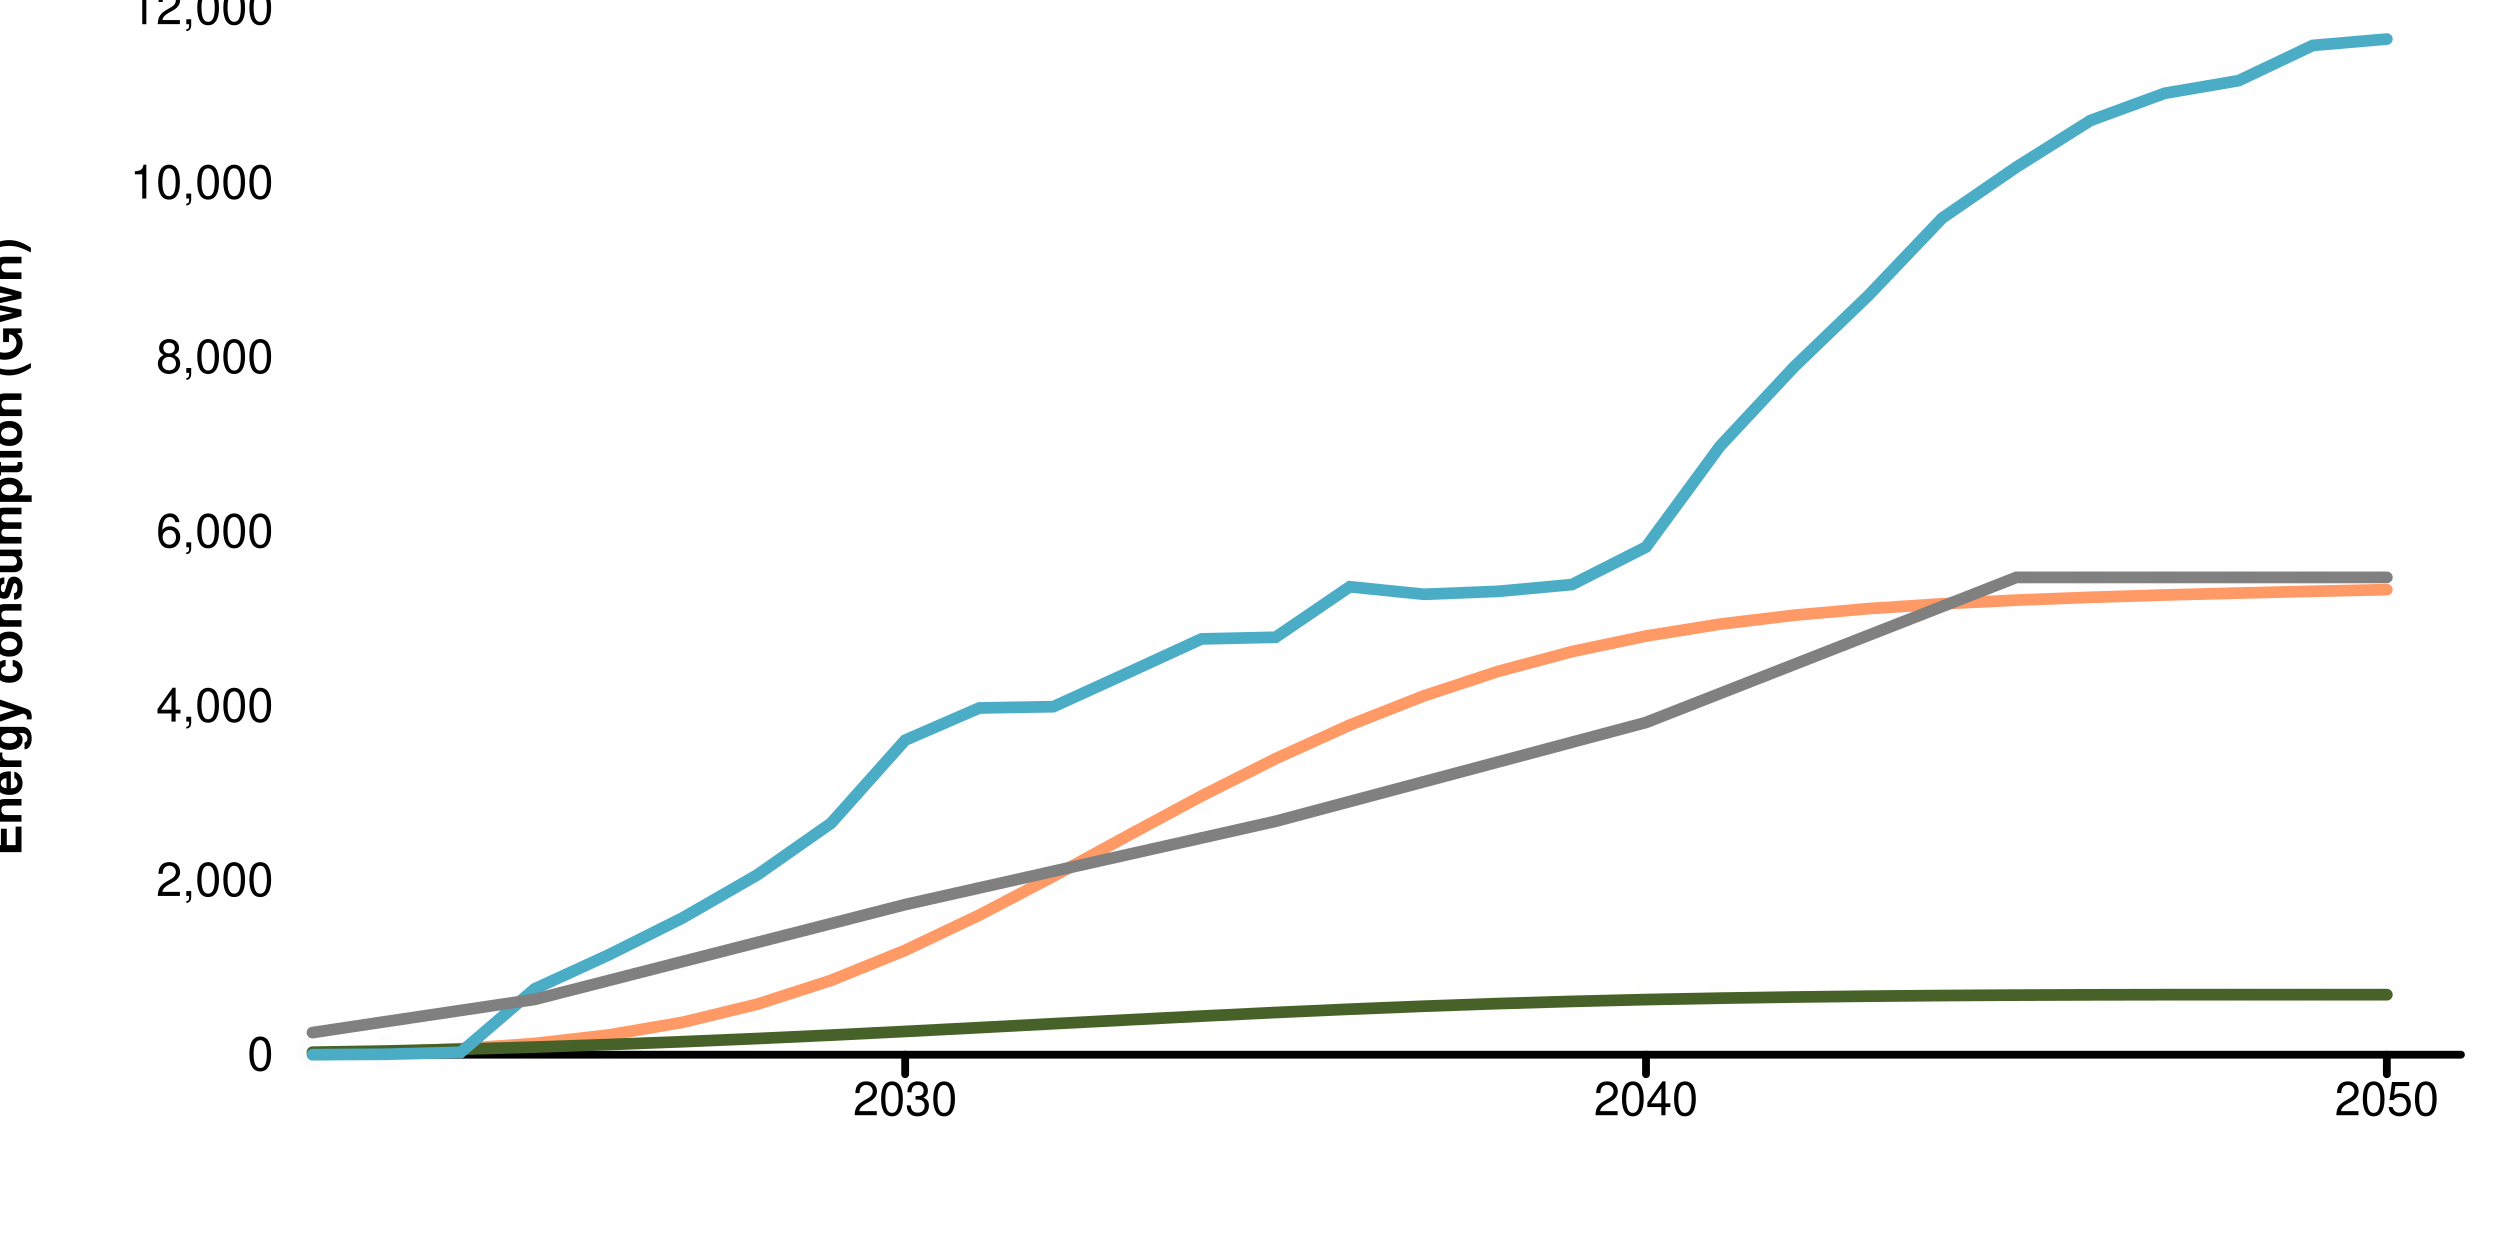
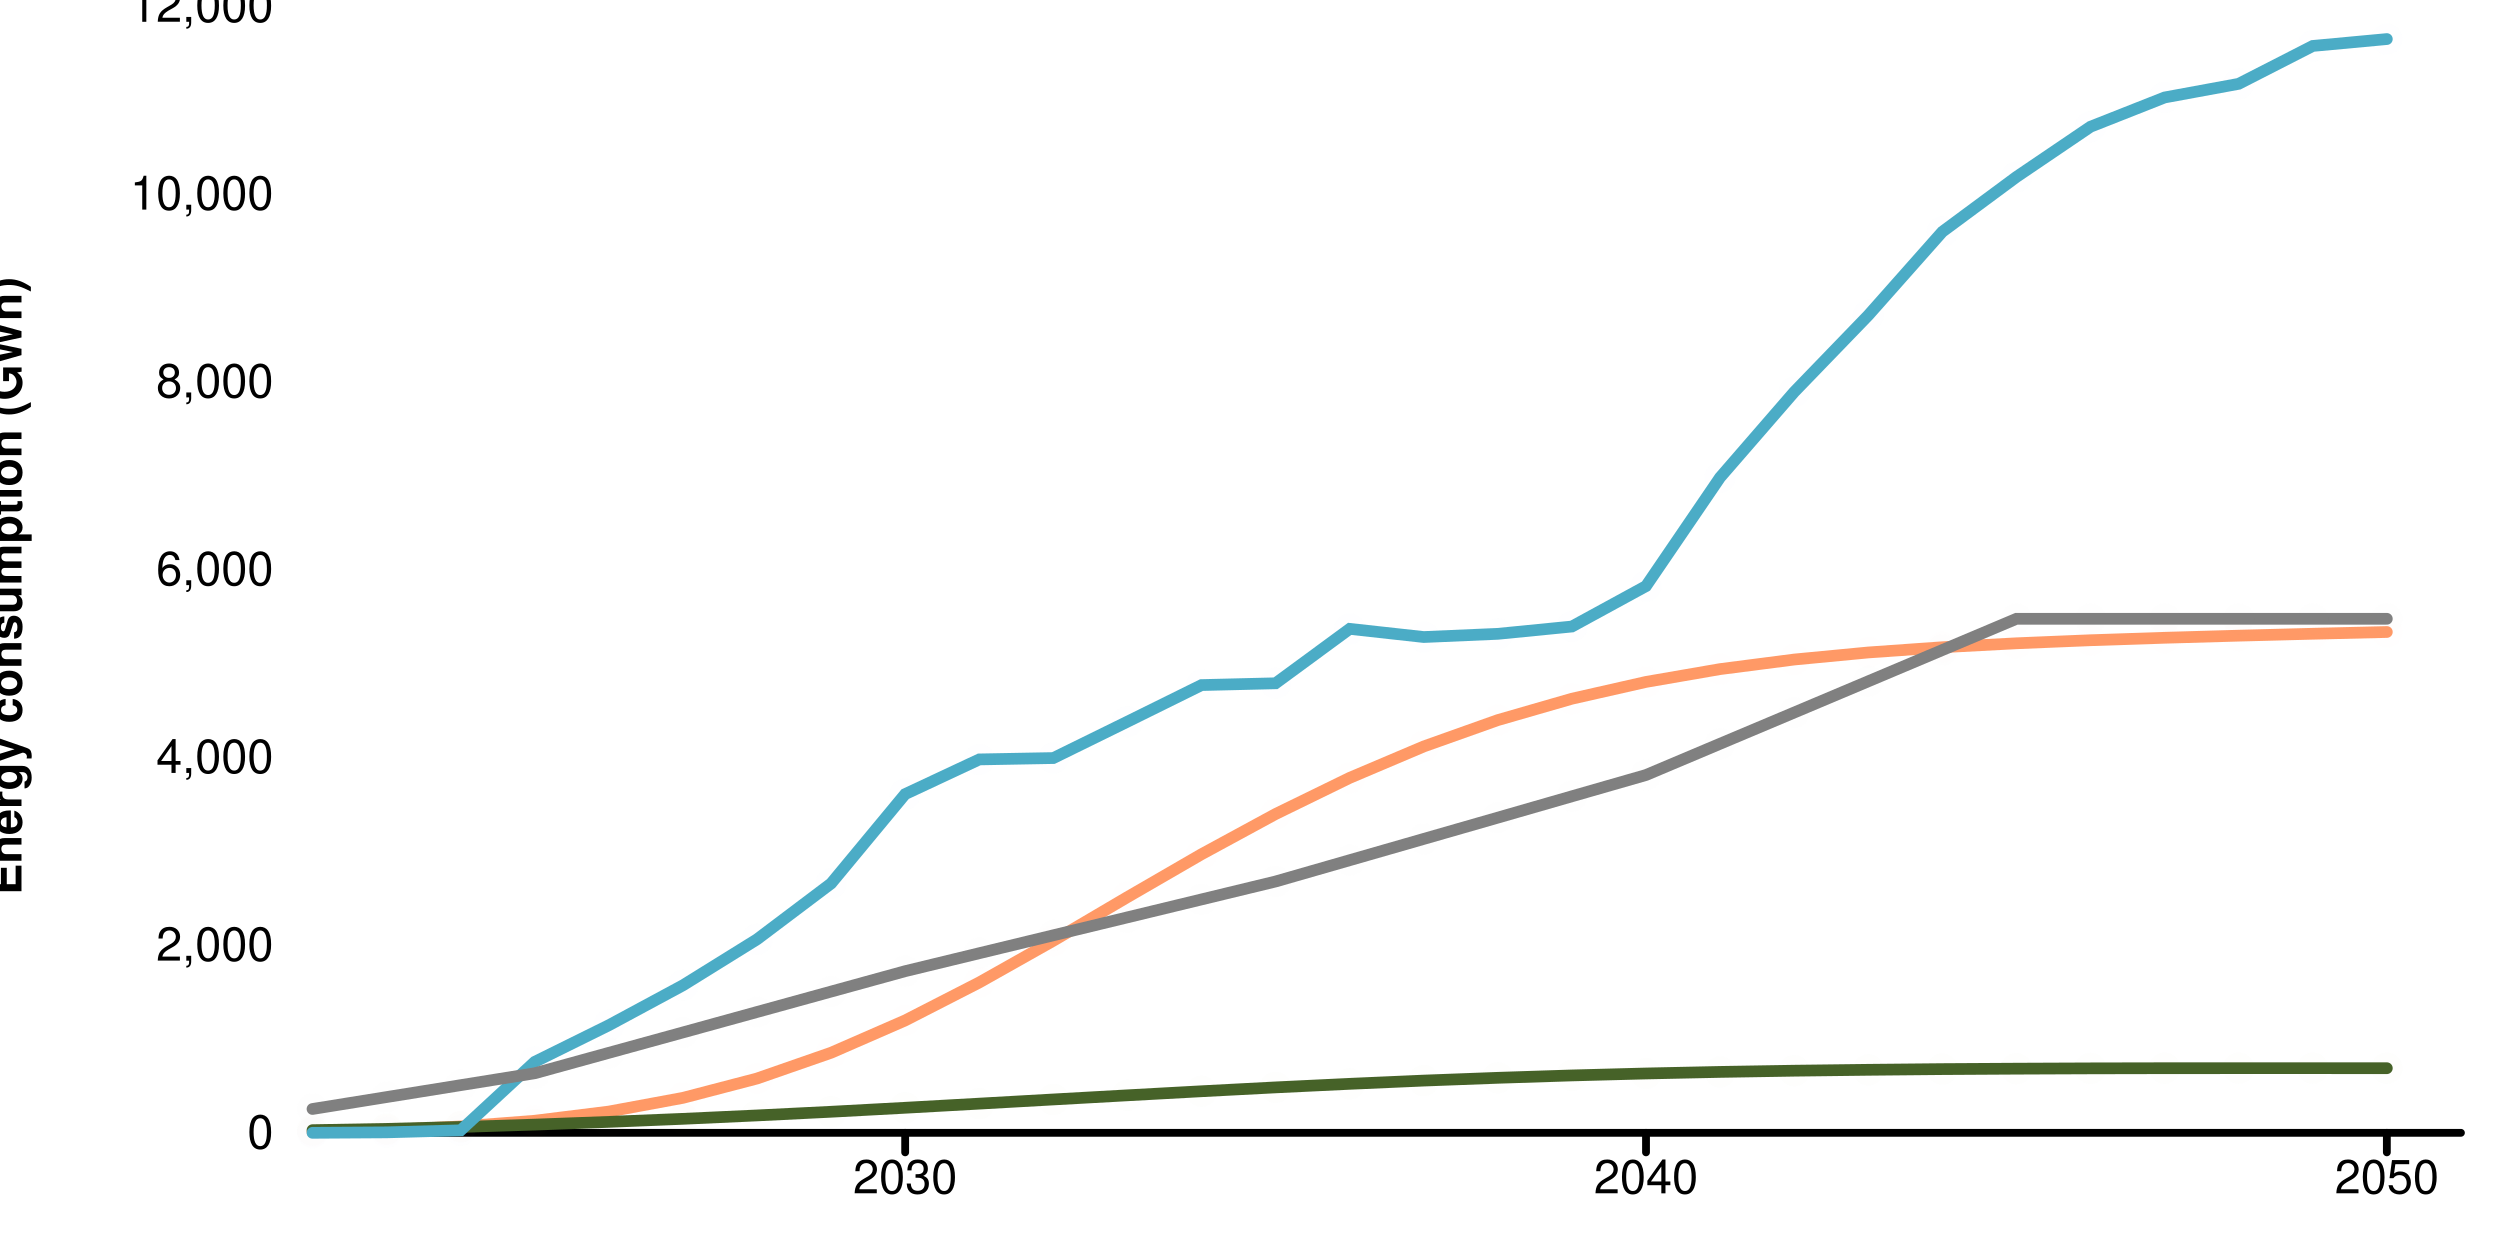
- <svg xmlns="http://www.w3.org/2000/svg" width="640" height="320" viewBox="0 0 640 320" style="overflow:display" preserveAspectRatio="xMinYMin meet" overflow="visible" class="oi-chart-main" data-type="line-chart">
+ <svg xmlns="http://www.w3.org/2000/svg" width="640" height="320" viewBox="0 0 640 320" preserveAspectRatio="xMinYMin meet" overflow="visible" class="oi-chart-main" data-type="line-chart">
  <defs>
    <style>
	.series path.line { fill-opacity: 0; }
	.series path.line.dotted { stroke-dasharray: 12 20 }
	.series:hover path.line, .series.on path.line { stroke-width: 5; }
	.series .marker { opacity:0.01; }
	.series:hover .marker, .series.active .marker, .series .marker.selected { opacity:1!important; }
	.series .marker:hover, .series .marker.on { r: 6px!important; fill: black; }
	.grid { font-family: "Helvetica Neue",Helvetica,Arial,"Lucida Grande",sans-serif; }
	.grid line { stroke: rgb(0,0,0); stroke-width: 2; stroke-linecap: round; }
	.grid.grid-x text { text-anchor: middle; dominant-baseline: hanging; transform: translateY(10px); }
	.grid.grid-y text { text-anchor: end; dominant-baseline: middle; transform: translateX(-10px); }
	</style>
  </defs>
  <g class="grid grid-y">
-     <line x1="80" y1="270" x2="630" y2="270" data-left="80" />
-     <text x="80" y="270" text-anchor="end">0</text>
-     <text x="80" y="225.363" text-anchor="end">2,000</text>
-     <text x="80" y="180.726" text-anchor="end">4,000</text>
-     <text x="80" y="136.089" text-anchor="end">6,000</text>
-     <text x="80" y="91.452" text-anchor="end">8,000</text>
-     <text x="80" y="46.814" text-anchor="end">10,000</text>
-     <text x="80" y="2.177" text-anchor="end">12,000</text>
-     <text style="text-anchor:middle;dominant-baseline:hanging;font-weight:bold;transform: translateY(140px) rotate(-90deg);">Energy consumption (GWh)</text>
+     <line x1="80" y1="290" x2="630" y2="290" data-left="80" />
+     <text x="80" y="290" text-anchor="end">0</text>
+     <text x="80" y="241.929" text-anchor="end">2,000</text>
+     <text x="80" y="193.859" text-anchor="end">4,000</text>
+     <text x="80" y="145.788" text-anchor="end">6,000</text>
+     <text x="80" y="97.717" text-anchor="end">8,000</text>
+     <text x="80" y="49.646" text-anchor="end">10,000</text>
+     <text x="80" y="1.576" text-anchor="end">12,000</text>
+     <text style="text-anchor:middle;dominant-baseline:hanging;font-weight:bold;transform: translateY(150px) rotate(-90deg);">Energy consumption (GWh)</text>
  </g>
  <g class="grid grid-x">
-     <line class="tick" x1="231.724" y1="270" x2="231.724" y2="275" />
-     <text x="231.724" y="270" text-anchor="middle">2030</text>
-     <line class="tick" x1="421.379" y1="270" x2="421.379" y2="275" />
-     <text x="421.379" y="270" text-anchor="middle">2040</text>
-     <line class="tick" x1="611.034" y1="270" x2="611.034" y2="275" />
-     <text x="611.034" y="270" text-anchor="middle">2050</text>
-     <text style="text-anchor:middle;dominant-baseline:hanging;font-weight:bold;transform: translateY(140px) rotate(-90deg);" />
+     <line class="tick" x1="231.724" y1="290" x2="231.724" y2="295" />
+     <text x="231.724" y="290" text-anchor="middle">2030</text>
+     <line class="tick" x1="421.379" y1="290" x2="421.379" y2="295" />
+     <text x="421.379" y="290" text-anchor="middle">2040</text>
+     <line class="tick" x1="611.034" y1="290" x2="611.034" y2="295" />
+     <text x="611.034" y="290" text-anchor="middle">2050</text>
+     <text style="text-anchor:middle;dominant-baseline:hanging;font-weight:bold;transform: translateY(150px) rotate(-90deg);" />
  </g>
  <g class="data-layer" role="table">
    <g data-scenario="electric-hgvs" class="series series-1" tabindex="0" role="row" aria-label="Series: Electric HGVs" data-series="1">
-       <path d="M 80.00,269.84L 98.97,269.34L 117.93,268.48L 136.90,267.13L 155.86,264.95L 174.83,261.69L 193.79,257.09L 212.76,250.97L 231.72,243.28L 250.69,234.26L 269.66,224.33L 288.62,213.97L 307.59,203.77L 326.55,194.22L 345.52,185.62L 364.48,178.15L 383.45,171.89L 402.41,166.81L 421.38,162.82L 440.34,159.77L 459.31,157.49L 478.28,155.81L 497.24,154.57L 516.21,153.63L 535.17,152.91L 554.14,152.32L 573.10,151.82L 592.07,151.37L 611.03,150.95" id="Electric HGVs" class="line" stroke="#FF9966" stroke-width="3" stroke-linecap="round" />
-       <circle class="marker" cx="80.00" cy="269.84" data-y="7.358" data-x="2022" data-i="0" data-series="1" r="4" fill="#FF9966" roll="cell" />
-       <circle class="marker" cx="98.97" cy="269.34" data-y="29.655" data-x="2023" data-i="1" data-series="1" r="4" fill="#FF9966" roll="cell" />
-       <circle class="marker" cx="117.93" cy="268.48" data-y="67.952" data-x="2024" data-i="2" data-series="1" r="4" fill="#FF9966" roll="cell" />
-       <circle class="marker" cx="136.90" cy="267.13" data-y="128.472" data-x="2025" data-i="3" data-series="1" r="4" fill="#FF9966" roll="cell" />
-       <circle class="marker" cx="155.86" cy="264.95" data-y="226.262" data-x="2026" data-i="4" data-series="1" r="4" fill="#FF9966" roll="cell" />
-       <circle class="marker" cx="174.83" cy="261.69" data-y="372.331" data-x="2027" data-i="5" data-series="1" r="4" fill="#FF9966" roll="cell" />
-       <circle class="marker" cx="193.79" cy="257.09" data-y="578.336" data-x="2028" data-i="6" data-series="1" r="4" fill="#FF9966" roll="cell" />
-       <circle class="marker" cx="212.76" cy="250.97" data-y="852.773" data-x="2029" data-i="7" data-series="1" r="4" fill="#FF9966" roll="cell" />
-       <circle class="marker" cx="231.72" cy="243.28" data-y="1197.036" data-x="2030" data-i="8" data-series="1" r="4" fill="#FF9966" roll="cell" />
-       <circle class="marker" cx="250.69" cy="234.26" data-y="1601.226" data-x="2031" data-i="9" data-series="1" r="4" fill="#FF9966" roll="cell" />
-       <circle class="marker" cx="269.66" cy="224.33" data-y="2046.285" data-x="2032" data-i="10" data-series="1" r="4" fill="#FF9966" roll="cell" />
-       <circle class="marker" cx="288.62" cy="213.97" data-y="2510.424" data-x="2033" data-i="11" data-series="1" r="4" fill="#FF9966" roll="cell" />
-       <circle class="marker" cx="307.59" cy="203.77" data-y="2967.360" data-x="2034" data-i="12" data-series="1" r="4" fill="#FF9966" roll="cell" />
-       <circle class="marker" cx="326.55" cy="194.22" data-y="3395.532" data-x="2035" data-i="13" data-series="1" r="4" fill="#FF9966" roll="cell" />
-       <circle class="marker" cx="345.52" cy="185.62" data-y="3780.729" data-x="2036" data-i="14" data-series="1" r="4" fill="#FF9966" roll="cell" />
-       <circle class="marker" cx="364.48" cy="178.15" data-y="4115.227" data-x="2037" data-i="15" data-series="1" r="4" fill="#FF9966" roll="cell" />
-       <circle class="marker" cx="383.45" cy="171.89" data-y="4395.964" data-x="2038" data-i="16" data-series="1" r="4" fill="#FF9966" roll="cell" />
-       <circle class="marker" cx="402.41" cy="166.81" data-y="4623.700" data-x="2039" data-i="17" data-series="1" r="4" fill="#FF9966" roll="cell" />
-       <circle class="marker" cx="421.38" cy="162.82" data-y="4802.431" data-x="2040" data-i="18" data-series="1" r="4" fill="#FF9966" roll="cell" />
-       <circle class="marker" cx="440.34" cy="159.77" data-y="4938.965" data-x="2041" data-i="19" data-series="1" r="4" fill="#FF9966" roll="cell" />
-       <circle class="marker" cx="459.31" cy="157.49" data-y="5040.993" data-x="2042" data-i="20" data-series="1" r="4" fill="#FF9966" roll="cell" />
-       <circle class="marker" cx="478.28" cy="155.81" data-y="5116.258" data-x="2043" data-i="21" data-series="1" r="4" fill="#FF9966" roll="cell" />
-       <circle class="marker" cx="497.24" cy="154.57" data-y="5171.979" data-x="2044" data-i="22" data-series="1" r="4" fill="#FF9966" roll="cell" />
-       <circle class="marker" cx="516.21" cy="153.63" data-y="5213.920" data-x="2045" data-i="23" data-series="1" r="4" fill="#FF9966" roll="cell" />
-       <circle class="marker" cx="535.17" cy="152.91" data-y="5246.468" data-x="2046" data-i="24" data-series="1" r="4" fill="#FF9966" roll="cell" />
-       <circle class="marker" cx="554.14" cy="152.32" data-y="5272.839" data-x="2047" data-i="25" data-series="1" r="4" fill="#FF9966" roll="cell" />
-       <circle class="marker" cx="573.10" cy="151.82" data-y="5295.308" data-x="2048" data-i="26" data-series="1" r="4" fill="#FF9966" roll="cell" />
-       <circle class="marker" cx="592.07" cy="151.37" data-y="5315.396" data-x="2049" data-i="27" data-series="1" r="4" fill="#FF9966" roll="cell" />
-       <circle class="marker" cx="611.03" cy="150.95" data-y="5334.068" data-x="2050" data-i="28" data-series="1" r="4" fill="#FF9966" roll="cell" />
+       <path d="M 80.00,289.82L 98.97,289.29L 117.93,288.37L 136.90,286.91L 155.86,284.56L 174.83,281.05L 193.79,276.10L 212.76,269.50L 231.72,261.23L 250.69,251.51L 269.66,240.82L 288.62,229.66L 307.59,218.68L 326.55,208.39L 345.52,199.13L 364.48,191.09L 383.45,184.34L 402.41,178.87L 421.38,174.57L 440.34,171.29L 459.31,168.84L 478.28,167.03L 497.24,165.69L 516.21,164.68L 535.17,163.90L 554.14,163.27L 573.10,162.73L 592.07,162.24L 611.03,161.79" id="Electric HGVs" class="line" stroke="#FF9966" stroke-width="3" stroke-linecap="round" />
+       <circle class="marker" cx="80.00" cy="289.82" data-y="7.358" data-x="2022" data-i="0" data-series="1" r="4" fill="#FF9966" roll="cell" />
+       <circle class="marker" cx="98.97" cy="289.29" data-y="29.655" data-x="2023" data-i="1" data-series="1" r="4" fill="#FF9966" roll="cell" />
+       <circle class="marker" cx="117.93" cy="288.37" data-y="67.952" data-x="2024" data-i="2" data-series="1" r="4" fill="#FF9966" roll="cell" />
+       <circle class="marker" cx="136.90" cy="286.91" data-y="128.472" data-x="2025" data-i="3" data-series="1" r="4" fill="#FF9966" roll="cell" />
+       <circle class="marker" cx="155.86" cy="284.56" data-y="226.262" data-x="2026" data-i="4" data-series="1" r="4" fill="#FF9966" roll="cell" />
+       <circle class="marker" cx="174.83" cy="281.05" data-y="372.331" data-x="2027" data-i="5" data-series="1" r="4" fill="#FF9966" roll="cell" />
+       <circle class="marker" cx="193.79" cy="276.10" data-y="578.336" data-x="2028" data-i="6" data-series="1" r="4" fill="#FF9966" roll="cell" />
+       <circle class="marker" cx="212.76" cy="269.50" data-y="852.773" data-x="2029" data-i="7" data-series="1" r="4" fill="#FF9966" roll="cell" />
+       <circle class="marker" cx="231.72" cy="261.23" data-y="1197.036" data-x="2030" data-i="8" data-series="1" r="4" fill="#FF9966" roll="cell" />
+       <circle class="marker" cx="250.69" cy="251.51" data-y="1601.226" data-x="2031" data-i="9" data-series="1" r="4" fill="#FF9966" roll="cell" />
+       <circle class="marker" cx="269.66" cy="240.82" data-y="2046.285" data-x="2032" data-i="10" data-series="1" r="4" fill="#FF9966" roll="cell" />
+       <circle class="marker" cx="288.62" cy="229.66" data-y="2510.424" data-x="2033" data-i="11" data-series="1" r="4" fill="#FF9966" roll="cell" />
+       <circle class="marker" cx="307.59" cy="218.68" data-y="2967.360" data-x="2034" data-i="12" data-series="1" r="4" fill="#FF9966" roll="cell" />
+       <circle class="marker" cx="326.55" cy="208.39" data-y="3395.532" data-x="2035" data-i="13" data-series="1" r="4" fill="#FF9966" roll="cell" />
+       <circle class="marker" cx="345.52" cy="199.13" data-y="3780.729" data-x="2036" data-i="14" data-series="1" r="4" fill="#FF9966" roll="cell" />
+       <circle class="marker" cx="364.48" cy="191.09" data-y="4115.227" data-x="2037" data-i="15" data-series="1" r="4" fill="#FF9966" roll="cell" />
+       <circle class="marker" cx="383.45" cy="184.34" data-y="4395.964" data-x="2038" data-i="16" data-series="1" r="4" fill="#FF9966" roll="cell" />
+       <circle class="marker" cx="402.41" cy="178.87" data-y="4623.700" data-x="2039" data-i="17" data-series="1" r="4" fill="#FF9966" roll="cell" />
+       <circle class="marker" cx="421.38" cy="174.57" data-y="4802.431" data-x="2040" data-i="18" data-series="1" r="4" fill="#FF9966" roll="cell" />
+       <circle class="marker" cx="440.34" cy="171.29" data-y="4938.965" data-x="2041" data-i="19" data-series="1" r="4" fill="#FF9966" roll="cell" />
+       <circle class="marker" cx="459.31" cy="168.84" data-y="5040.993" data-x="2042" data-i="20" data-series="1" r="4" fill="#FF9966" roll="cell" />
+       <circle class="marker" cx="478.28" cy="167.03" data-y="5116.258" data-x="2043" data-i="21" data-series="1" r="4" fill="#FF9966" roll="cell" />
+       <circle class="marker" cx="497.24" cy="165.69" data-y="5171.979" data-x="2044" data-i="22" data-series="1" r="4" fill="#FF9966" roll="cell" />
+       <circle class="marker" cx="516.21" cy="164.68" data-y="5213.920" data-x="2045" data-i="23" data-series="1" r="4" fill="#FF9966" roll="cell" />
+       <circle class="marker" cx="535.17" cy="163.90" data-y="5246.468" data-x="2046" data-i="24" data-series="1" r="4" fill="#FF9966" roll="cell" />
+       <circle class="marker" cx="554.14" cy="163.27" data-y="5272.839" data-x="2047" data-i="25" data-series="1" r="4" fill="#FF9966" roll="cell" />
+       <circle class="marker" cx="573.10" cy="162.73" data-y="5295.308" data-x="2048" data-i="26" data-series="1" r="4" fill="#FF9966" roll="cell" />
+       <circle class="marker" cx="592.07" cy="162.24" data-y="5315.396" data-x="2049" data-i="27" data-series="1" r="4" fill="#FF9966" roll="cell" />
+       <circle class="marker" cx="611.03" cy="161.79" data-y="5334.068" data-x="2050" data-i="28" data-series="1" r="4" fill="#FF9966" roll="cell" />
    </g>
    <g data-scenario="electric-buses" class="series series-2" tabindex="0" role="row" aria-label="Series: Electric Buses" data-series="2">
-       <path d="M 80.00,269.37L 98.97,269.06L 117.93,268.60L 136.90,268.05L 155.86,267.40L 174.83,266.67L 193.79,265.87L 212.76,264.99L 231.72,264.05L 250.69,263.07L 269.66,262.07L 288.62,261.09L 307.59,260.12L 326.55,259.20L 345.52,258.35L 364.48,257.59L 383.45,256.92L 402.41,256.36L 421.38,255.89L 440.34,255.53L 459.31,255.24L 478.28,255.02L 497.24,254.86L 516.21,254.75L 535.17,254.68L 554.14,254.64L 573.10,254.63L 592.07,254.63L 611.03,254.64" id="Electric Buses" class="line" stroke="#466228" stroke-width="3" stroke-linecap="round" />
-       <circle class="marker" cx="80.00" cy="269.37" data-y="28.257" data-x="2022" data-i="0" data-series="2" r="4" fill="#466228" roll="cell" />
-       <circle class="marker" cx="98.97" cy="269.06" data-y="42.175" data-x="2023" data-i="1" data-series="2" r="4" fill="#466228" roll="cell" />
-       <circle class="marker" cx="117.93" cy="268.60" data-y="62.612" data-x="2024" data-i="2" data-series="2" r="4" fill="#466228" roll="cell" />
-       <circle class="marker" cx="136.90" cy="268.05" data-y="87.379" data-x="2025" data-i="3" data-series="2" r="4" fill="#466228" roll="cell" />
-       <circle class="marker" cx="155.86" cy="267.40" data-y="116.331" data-x="2026" data-i="4" data-series="2" r="4" fill="#466228" roll="cell" />
-       <circle class="marker" cx="174.83" cy="266.67" data-y="149.044" data-x="2027" data-i="5" data-series="2" r="4" fill="#466228" roll="cell" />
-       <circle class="marker" cx="193.79" cy="265.87" data-y="184.941" data-x="2028" data-i="6" data-series="2" r="4" fill="#466228" roll="cell" />
-       <circle class="marker" cx="212.76" cy="264.99" data-y="224.389" data-x="2029" data-i="7" data-series="2" r="4" fill="#466228" roll="cell" />
-       <circle class="marker" cx="231.72" cy="264.05" data-y="266.662" data-x="2030" data-i="8" data-series="2" r="4" fill="#466228" roll="cell" />
-       <circle class="marker" cx="250.69" cy="263.07" data-y="310.668" data-x="2031" data-i="9" data-series="2" r="4" fill="#466228" roll="cell" />
-       <circle class="marker" cx="269.66" cy="262.07" data-y="355.132" data-x="2032" data-i="10" data-series="2" r="4" fill="#466228" roll="cell" />
-       <circle class="marker" cx="288.62" cy="261.09" data-y="399.438" data-x="2033" data-i="11" data-series="2" r="4" fill="#466228" roll="cell" />
-       <circle class="marker" cx="307.59" cy="260.12" data-y="442.628" data-x="2034" data-i="12" data-series="2" r="4" fill="#466228" roll="cell" />
-       <circle class="marker" cx="326.55" cy="259.20" data-y="483.742" data-x="2035" data-i="13" data-series="2" r="4" fill="#466228" roll="cell" />
-       <circle class="marker" cx="345.52" cy="258.35" data-y="521.830" data-x="2036" data-i="14" data-series="2" r="4" fill="#466228" roll="cell" />
-       <circle class="marker" cx="364.48" cy="257.59" data-y="556.093" data-x="2037" data-i="15" data-series="2" r="4" fill="#466228" roll="cell" />
-       <circle class="marker" cx="383.45" cy="256.92" data-y="585.998" data-x="2038" data-i="16" data-series="2" r="4" fill="#466228" roll="cell" />
-       <circle class="marker" cx="402.41" cy="256.36" data-y="611.319" data-x="2039" data-i="17" data-series="2" r="4" fill="#466228" roll="cell" />
-       <circle class="marker" cx="421.38" cy="255.89" data-y="632.038" data-x="2040" data-i="18" data-series="2" r="4" fill="#466228" roll="cell" />
-       <circle class="marker" cx="440.34" cy="255.53" data-y="648.490" data-x="2041" data-i="19" data-series="2" r="4" fill="#466228" roll="cell" />
-       <circle class="marker" cx="459.31" cy="255.24" data-y="661.418" data-x="2042" data-i="20" data-series="2" r="4" fill="#466228" roll="cell" />
-       <circle class="marker" cx="478.28" cy="255.02" data-y="671.246" data-x="2043" data-i="21" data-series="2" r="4" fill="#466228" roll="cell" />
-       <circle class="marker" cx="497.24" cy="254.86" data-y="678.409" data-x="2044" data-i="22" data-series="2" r="4" fill="#466228" roll="cell" />
-       <circle class="marker" cx="516.21" cy="254.75" data-y="683.324" data-x="2045" data-i="23" data-series="2" r="4" fill="#466228" roll="cell" />
-       <circle class="marker" cx="535.17" cy="254.68" data-y="686.395" data-x="2046" data-i="24" data-series="2" r="4" fill="#466228" roll="cell" />
-       <circle class="marker" cx="554.14" cy="254.64" data-y="688.025" data-x="2047" data-i="25" data-series="2" r="4" fill="#466228" roll="cell" />
-       <circle class="marker" cx="573.10" cy="254.63" data-y="688.638" data-x="2048" data-i="26" data-series="2" r="4" fill="#466228" roll="cell" />
-       <circle class="marker" cx="592.07" cy="254.63" data-y="688.623" data-x="2049" data-i="27" data-series="2" r="4" fill="#466228" roll="cell" />
-       <circle class="marker" cx="611.03" cy="254.64" data-y="688.295" data-x="2050" data-i="28" data-series="2" r="4" fill="#466228" roll="cell" />
+       <path d="M 80.00,289.32L 98.97,288.99L 117.93,288.50L 136.90,287.90L 155.86,287.20L 174.83,286.42L 193.79,285.55L 212.76,284.61L 231.72,283.59L 250.69,282.53L 269.66,281.46L 288.62,280.40L 307.59,279.36L 326.55,278.37L 345.52,277.46L 364.48,276.63L 383.45,275.92L 402.41,275.31L 421.38,274.81L 440.34,274.41L 459.31,274.10L 478.28,273.87L 497.24,273.69L 516.21,273.58L 535.17,273.50L 554.14,273.46L 573.10,273.45L 592.07,273.45L 611.03,273.46" id="Electric Buses" class="line" stroke="#466228" stroke-width="3" stroke-linecap="round" />
+       <circle class="marker" cx="80.00" cy="289.32" data-y="28.257" data-x="2022" data-i="0" data-series="2" r="4" fill="#466228" roll="cell" />
+       <circle class="marker" cx="98.97" cy="288.99" data-y="42.175" data-x="2023" data-i="1" data-series="2" r="4" fill="#466228" roll="cell" />
+       <circle class="marker" cx="117.93" cy="288.50" data-y="62.612" data-x="2024" data-i="2" data-series="2" r="4" fill="#466228" roll="cell" />
+       <circle class="marker" cx="136.90" cy="287.90" data-y="87.379" data-x="2025" data-i="3" data-series="2" r="4" fill="#466228" roll="cell" />
+       <circle class="marker" cx="155.86" cy="287.20" data-y="116.331" data-x="2026" data-i="4" data-series="2" r="4" fill="#466228" roll="cell" />
+       <circle class="marker" cx="174.83" cy="286.42" data-y="149.044" data-x="2027" data-i="5" data-series="2" r="4" fill="#466228" roll="cell" />
+       <circle class="marker" cx="193.79" cy="285.55" data-y="184.941" data-x="2028" data-i="6" data-series="2" r="4" fill="#466228" roll="cell" />
+       <circle class="marker" cx="212.76" cy="284.61" data-y="224.389" data-x="2029" data-i="7" data-series="2" r="4" fill="#466228" roll="cell" />
+       <circle class="marker" cx="231.72" cy="283.59" data-y="266.662" data-x="2030" data-i="8" data-series="2" r="4" fill="#466228" roll="cell" />
+       <circle class="marker" cx="250.69" cy="282.53" data-y="310.668" data-x="2031" data-i="9" data-series="2" r="4" fill="#466228" roll="cell" />
+       <circle class="marker" cx="269.66" cy="281.46" data-y="355.132" data-x="2032" data-i="10" data-series="2" r="4" fill="#466228" roll="cell" />
+       <circle class="marker" cx="288.62" cy="280.40" data-y="399.438" data-x="2033" data-i="11" data-series="2" r="4" fill="#466228" roll="cell" />
+       <circle class="marker" cx="307.59" cy="279.36" data-y="442.628" data-x="2034" data-i="12" data-series="2" r="4" fill="#466228" roll="cell" />
+       <circle class="marker" cx="326.55" cy="278.37" data-y="483.742" data-x="2035" data-i="13" data-series="2" r="4" fill="#466228" roll="cell" />
+       <circle class="marker" cx="345.52" cy="277.46" data-y="521.830" data-x="2036" data-i="14" data-series="2" r="4" fill="#466228" roll="cell" />
+       <circle class="marker" cx="364.48" cy="276.63" data-y="556.093" data-x="2037" data-i="15" data-series="2" r="4" fill="#466228" roll="cell" />
+       <circle class="marker" cx="383.45" cy="275.92" data-y="585.998" data-x="2038" data-i="16" data-series="2" r="4" fill="#466228" roll="cell" />
+       <circle class="marker" cx="402.41" cy="275.31" data-y="611.319" data-x="2039" data-i="17" data-series="2" r="4" fill="#466228" roll="cell" />
+       <circle class="marker" cx="421.38" cy="274.81" data-y="632.038" data-x="2040" data-i="18" data-series="2" r="4" fill="#466228" roll="cell" />
+       <circle class="marker" cx="440.34" cy="274.41" data-y="648.490" data-x="2041" data-i="19" data-series="2" r="4" fill="#466228" roll="cell" />
+       <circle class="marker" cx="459.31" cy="274.10" data-y="661.418" data-x="2042" data-i="20" data-series="2" r="4" fill="#466228" roll="cell" />
+       <circle class="marker" cx="478.28" cy="273.87" data-y="671.246" data-x="2043" data-i="21" data-series="2" r="4" fill="#466228" roll="cell" />
+       <circle class="marker" cx="497.24" cy="273.69" data-y="678.409" data-x="2044" data-i="22" data-series="2" r="4" fill="#466228" roll="cell" />
+       <circle class="marker" cx="516.21" cy="273.58" data-y="683.324" data-x="2045" data-i="23" data-series="2" r="4" fill="#466228" roll="cell" />
+       <circle class="marker" cx="535.17" cy="273.50" data-y="686.395" data-x="2046" data-i="24" data-series="2" r="4" fill="#466228" roll="cell" />
+       <circle class="marker" cx="554.14" cy="273.46" data-y="688.025" data-x="2047" data-i="25" data-series="2" r="4" fill="#466228" roll="cell" />
+       <circle class="marker" cx="573.10" cy="273.45" data-y="688.638" data-x="2048" data-i="26" data-series="2" r="4" fill="#466228" roll="cell" />
+       <circle class="marker" cx="592.07" cy="273.45" data-y="688.623" data-x="2049" data-i="27" data-series="2" r="4" fill="#466228" roll="cell" />
+       <circle class="marker" cx="611.03" cy="273.46" data-y="688.295" data-x="2050" data-i="28" data-series="2" r="4" fill="#466228" roll="cell" />
    </g>
    <g data-scenario="electrolysers" class="series series-3" tabindex="0" role="row" aria-label="Series: Electrolysers" data-series="3">
-       <path d="M 80.00,270.00L 98.97,269.89L 117.93,269.40L 136.90,253.13L 155.86,244.43L 174.83,234.93L 193.79,224.01L 212.76,210.73L 231.72,189.48L 250.69,181.24L 269.66,180.91L 288.62,172.27L 307.59,163.56L 326.55,163.14L 345.52,150.21L 364.48,152.14L 383.45,151.39L 402.41,149.65L 421.38,140.04L 440.34,114.20L 459.31,93.90L 478.28,75.67L 497.24,55.80L 516.21,42.77L 535.17,30.84L 554.14,23.88L 573.10,20.64L 592.07,11.63L 611.03,10.00" id="Electrolysers" class="line" stroke="#4BACC6" stroke-width="3" stroke-linecap="round" />
-       <circle class="marker" cx="80.00" cy="270.00" data-y="0.000" data-x="2022" data-i="0" data-series="3" r="4" fill="#4BACC6" roll="cell" />
-       <circle class="marker" cx="98.97" cy="269.89" data-y="4.891" data-x="2023" data-i="1" data-series="3" r="4" fill="#4BACC6" roll="cell" />
-       <circle class="marker" cx="117.93" cy="269.40" data-y="26.759" data-x="2024" data-i="2" data-series="3" r="4" fill="#4BACC6" roll="cell" />
-       <circle class="marker" cx="136.90" cy="253.13" data-y="755.905" data-x="2025" data-i="3" data-series="3" r="4" fill="#4BACC6" roll="cell" />
-       <circle class="marker" cx="155.86" cy="244.43" data-y="1145.787" data-x="2026" data-i="4" data-series="3" r="4" fill="#4BACC6" roll="cell" />
-       <circle class="marker" cx="174.83" cy="234.93" data-y="1571.191" data-x="2027" data-i="5" data-series="3" r="4" fill="#4BACC6" roll="cell" />
-       <circle class="marker" cx="193.79" cy="224.01" data-y="2060.837" data-x="2028" data-i="6" data-series="3" r="4" fill="#4BACC6" roll="cell" />
-       <circle class="marker" cx="212.76" cy="210.73" data-y="2655.590" data-x="2029" data-i="7" data-series="3" r="4" fill="#4BACC6" roll="cell" />
-       <circle class="marker" cx="231.72" cy="189.48" data-y="3607.564" data-x="2030" data-i="8" data-series="3" r="4" fill="#4BACC6" roll="cell" />
-       <circle class="marker" cx="250.69" cy="181.24" data-y="3977.024" data-x="2031" data-i="9" data-series="3" r="4" fill="#4BACC6" roll="cell" />
-       <circle class="marker" cx="269.66" cy="180.91" data-y="3991.549" data-x="2032" data-i="10" data-series="3" r="4" fill="#4BACC6" roll="cell" />
-       <circle class="marker" cx="288.62" cy="172.27" data-y="4378.840" data-x="2033" data-i="11" data-series="3" r="4" fill="#4BACC6" roll="cell" />
-       <circle class="marker" cx="307.59" cy="163.56" data-y="4768.940" data-x="2034" data-i="12" data-series="3" r="4" fill="#4BACC6" roll="cell" />
-       <circle class="marker" cx="326.55" cy="163.14" data-y="4788.021" data-x="2035" data-i="13" data-series="3" r="4" fill="#4BACC6" roll="cell" />
-       <circle class="marker" cx="345.52" cy="150.21" data-y="5367.407" data-x="2036" data-i="14" data-series="3" r="4" fill="#4BACC6" roll="cell" />
-       <circle class="marker" cx="364.48" cy="152.14" data-y="5280.692" data-x="2037" data-i="15" data-series="3" r="4" fill="#4BACC6" roll="cell" />
-       <circle class="marker" cx="383.45" cy="151.39" data-y="5314.578" data-x="2038" data-i="16" data-series="3" r="4" fill="#4BACC6" roll="cell" />
-       <circle class="marker" cx="402.41" cy="149.65" data-y="5392.574" data-x="2039" data-i="17" data-series="3" r="4" fill="#4BACC6" roll="cell" />
-       <circle class="marker" cx="421.38" cy="140.04" data-y="5823.027" data-x="2040" data-i="18" data-series="3" r="4" fill="#4BACC6" roll="cell" />
-       <circle class="marker" cx="440.34" cy="114.20" data-y="6980.519" data-x="2041" data-i="19" data-series="3" r="4" fill="#4BACC6" roll="cell" />
-       <circle class="marker" cx="459.31" cy="93.90" data-y="7890.430" data-x="2042" data-i="20" data-series="3" r="4" fill="#4BACC6" roll="cell" />
-       <circle class="marker" cx="478.28" cy="75.67" data-y="8707.204" data-x="2043" data-i="21" data-series="3" r="4" fill="#4BACC6" roll="cell" />
-       <circle class="marker" cx="497.24" cy="55.80" data-y="9597.262" data-x="2044" data-i="22" data-series="3" r="4" fill="#4BACC6" roll="cell" />
-       <circle class="marker" cx="516.21" cy="42.77" data-y="10181.095" data-x="2045" data-i="23" data-series="3" r="4" fill="#4BACC6" roll="cell" />
-       <circle class="marker" cx="535.17" cy="30.84" data-y="10715.811" data-x="2046" data-i="24" data-series="3" r="4" fill="#4BACC6" roll="cell" />
-       <circle class="marker" cx="554.14" cy="23.88" data-y="11027.532" data-x="2047" data-i="25" data-series="3" r="4" fill="#4BACC6" roll="cell" />
-       <circle class="marker" cx="573.10" cy="20.64" data-y="11172.637" data-x="2048" data-i="26" data-series="3" r="4" fill="#4BACC6" roll="cell" />
-       <circle class="marker" cx="592.07" cy="11.63" data-y="11576.248" data-x="2049" data-i="27" data-series="3" r="4" fill="#4BACC6" roll="cell" />
+       <path d="M 80.00,290.00L 98.97,289.88L 117.93,289.36L 136.90,271.83L 155.86,262.46L 174.83,252.24L 193.79,240.47L 212.76,226.17L 231.72,203.29L 250.69,194.41L 269.66,194.06L 288.62,184.75L 307.59,175.38L 326.55,174.92L 345.52,160.99L 364.48,163.08L 383.45,162.26L 402.41,160.39L 421.38,150.04L 440.34,122.22L 459.31,100.35L 478.28,80.72L 497.24,59.33L 516.21,45.29L 535.17,32.44L 554.14,24.95L 573.10,21.46L 592.07,11.76L 611.03,10.00" id="Electrolysers" class="line" stroke="#4BACC6" stroke-width="3" stroke-linecap="round" />
+       <circle class="marker" cx="80.00" cy="290.00" data-y="0.000" data-x="2022" data-i="0" data-series="3" r="4" fill="#4BACC6" roll="cell" />
+       <circle class="marker" cx="98.97" cy="289.88" data-y="4.891" data-x="2023" data-i="1" data-series="3" r="4" fill="#4BACC6" roll="cell" />
+       <circle class="marker" cx="117.93" cy="289.36" data-y="26.759" data-x="2024" data-i="2" data-series="3" r="4" fill="#4BACC6" roll="cell" />
+       <circle class="marker" cx="136.90" cy="271.83" data-y="755.905" data-x="2025" data-i="3" data-series="3" r="4" fill="#4BACC6" roll="cell" />
+       <circle class="marker" cx="155.86" cy="262.46" data-y="1145.787" data-x="2026" data-i="4" data-series="3" r="4" fill="#4BACC6" roll="cell" />
+       <circle class="marker" cx="174.83" cy="252.24" data-y="1571.191" data-x="2027" data-i="5" data-series="3" r="4" fill="#4BACC6" roll="cell" />
+       <circle class="marker" cx="193.79" cy="240.47" data-y="2060.837" data-x="2028" data-i="6" data-series="3" r="4" fill="#4BACC6" roll="cell" />
+       <circle class="marker" cx="212.76" cy="226.17" data-y="2655.590" data-x="2029" data-i="7" data-series="3" r="4" fill="#4BACC6" roll="cell" />
+       <circle class="marker" cx="231.72" cy="203.29" data-y="3607.564" data-x="2030" data-i="8" data-series="3" r="4" fill="#4BACC6" roll="cell" />
+       <circle class="marker" cx="250.69" cy="194.41" data-y="3977.024" data-x="2031" data-i="9" data-series="3" r="4" fill="#4BACC6" roll="cell" />
+       <circle class="marker" cx="269.66" cy="194.06" data-y="3991.549" data-x="2032" data-i="10" data-series="3" r="4" fill="#4BACC6" roll="cell" />
+       <circle class="marker" cx="288.62" cy="184.75" data-y="4378.840" data-x="2033" data-i="11" data-series="3" r="4" fill="#4BACC6" roll="cell" />
+       <circle class="marker" cx="307.59" cy="175.38" data-y="4768.940" data-x="2034" data-i="12" data-series="3" r="4" fill="#4BACC6" roll="cell" />
+       <circle class="marker" cx="326.55" cy="174.92" data-y="4788.021" data-x="2035" data-i="13" data-series="3" r="4" fill="#4BACC6" roll="cell" />
+       <circle class="marker" cx="345.52" cy="160.99" data-y="5367.407" data-x="2036" data-i="14" data-series="3" r="4" fill="#4BACC6" roll="cell" />
+       <circle class="marker" cx="364.48" cy="163.08" data-y="5280.692" data-x="2037" data-i="15" data-series="3" r="4" fill="#4BACC6" roll="cell" />
+       <circle class="marker" cx="383.45" cy="162.26" data-y="5314.578" data-x="2038" data-i="16" data-series="3" r="4" fill="#4BACC6" roll="cell" />
+       <circle class="marker" cx="402.41" cy="160.39" data-y="5392.574" data-x="2039" data-i="17" data-series="3" r="4" fill="#4BACC6" roll="cell" />
+       <circle class="marker" cx="421.38" cy="150.04" data-y="5823.027" data-x="2040" data-i="18" data-series="3" r="4" fill="#4BACC6" roll="cell" />
+       <circle class="marker" cx="440.34" cy="122.22" data-y="6980.519" data-x="2041" data-i="19" data-series="3" r="4" fill="#4BACC6" roll="cell" />
+       <circle class="marker" cx="459.31" cy="100.35" data-y="7890.430" data-x="2042" data-i="20" data-series="3" r="4" fill="#4BACC6" roll="cell" />
+       <circle class="marker" cx="478.28" cy="80.72" data-y="8707.204" data-x="2043" data-i="21" data-series="3" r="4" fill="#4BACC6" roll="cell" />
+       <circle class="marker" cx="497.24" cy="59.33" data-y="9597.262" data-x="2044" data-i="22" data-series="3" r="4" fill="#4BACC6" roll="cell" />
+       <circle class="marker" cx="516.21" cy="45.29" data-y="10181.095" data-x="2045" data-i="23" data-series="3" r="4" fill="#4BACC6" roll="cell" />
+       <circle class="marker" cx="535.17" cy="32.44" data-y="10715.811" data-x="2046" data-i="24" data-series="3" r="4" fill="#4BACC6" roll="cell" />
+       <circle class="marker" cx="554.14" cy="24.95" data-y="11027.532" data-x="2047" data-i="25" data-series="3" r="4" fill="#4BACC6" roll="cell" />
+       <circle class="marker" cx="573.10" cy="21.46" data-y="11172.637" data-x="2048" data-i="26" data-series="3" r="4" fill="#4BACC6" roll="cell" />
+       <circle class="marker" cx="592.07" cy="11.76" data-y="11576.248" data-x="2049" data-i="27" data-series="3" r="4" fill="#4BACC6" roll="cell" />
      <circle class="marker" cx="611.03" cy="10.00" data-y="11649.500" data-x="2050" data-i="28" data-series="3" r="4" fill="#4BACC6" roll="cell" />
    </g>
    <g data-scenario="large-industry-fuel-switching" class="series series-4" tabindex="0" role="row" aria-label="Series: Large industry Fuel Switching" data-series="4">
-       <path d="M 80.00,264.34L 98.97,261.50L 117.93,258.67L 136.90,255.84L 155.86,250.99L 174.83,246.13L 193.79,241.28L 212.76,236.43L 231.72,231.57L 250.69,227.31L 269.66,223.04L 288.62,218.78L 307.59,214.52L 326.55,210.25L 345.52,205.19L 364.48,200.13L 383.45,195.07L 402.41,190.01L 421.38,184.95L 440.34,177.52L 459.31,170.09L 478.28,162.66L 497.24,155.24L 516.21,147.81L 535.17,147.81L 554.14,147.81L 573.10,147.81L 592.07,147.81L 611.03,147.81" id="Large industry Fuel Switching" class="line" stroke="#808080" stroke-width="3" stroke-linecap="round" />
-       <circle class="marker" cx="80.00" cy="264.34" data-y="253.771" data-x="2022" data-i="0" data-series="4" r="4" fill="#808080" roll="cell" />
-       <circle class="marker" cx="98.97" cy="261.50" data-y="380.657" data-x="2023" data-i="1" data-series="4" r="4" fill="#808080" roll="cell" />
-       <circle class="marker" cx="117.93" cy="258.67" data-y="507.543" data-x="2024" data-i="2" data-series="4" r="4" fill="#808080" roll="cell" />
-       <circle class="marker" cx="136.90" cy="255.84" data-y="634.428" data-x="2025" data-i="3" data-series="4" r="4" fill="#808080" roll="cell" />
-       <circle class="marker" cx="155.86" cy="250.99" data-y="851.904" data-x="2026" data-i="4" data-series="4" r="4" fill="#808080" roll="cell" />
-       <circle class="marker" cx="174.83" cy="246.13" data-y="1069.379" data-x="2027" data-i="5" data-series="4" r="4" fill="#808080" roll="cell" />
-       <circle class="marker" cx="193.79" cy="241.28" data-y="1286.855" data-x="2028" data-i="6" data-series="4" r="4" fill="#808080" roll="cell" />
-       <circle class="marker" cx="212.76" cy="236.43" data-y="1504.331" data-x="2029" data-i="7" data-series="4" r="4" fill="#808080" roll="cell" />
-       <circle class="marker" cx="231.72" cy="231.57" data-y="1721.806" data-x="2030" data-i="8" data-series="4" r="4" fill="#808080" roll="cell" />
-       <circle class="marker" cx="250.69" cy="227.31" data-y="1912.835" data-x="2031" data-i="9" data-series="4" r="4" fill="#808080" roll="cell" />
-       <circle class="marker" cx="269.66" cy="223.04" data-y="2103.863" data-x="2032" data-i="10" data-series="4" r="4" fill="#808080" roll="cell" />
-       <circle class="marker" cx="288.62" cy="218.78" data-y="2294.892" data-x="2033" data-i="11" data-series="4" r="4" fill="#808080" roll="cell" />
-       <circle class="marker" cx="307.59" cy="214.52" data-y="2485.921" data-x="2034" data-i="12" data-series="4" r="4" fill="#808080" roll="cell" />
-       <circle class="marker" cx="326.55" cy="210.25" data-y="2676.949" data-x="2035" data-i="13" data-series="4" r="4" fill="#808080" roll="cell" />
-       <circle class="marker" cx="345.52" cy="205.19" data-y="2903.746" data-x="2036" data-i="14" data-series="4" r="4" fill="#808080" roll="cell" />
-       <circle class="marker" cx="364.48" cy="200.13" data-y="3130.543" data-x="2037" data-i="15" data-series="4" r="4" fill="#808080" roll="cell" />
-       <circle class="marker" cx="383.45" cy="195.07" data-y="3357.340" data-x="2038" data-i="16" data-series="4" r="4" fill="#808080" roll="cell" />
-       <circle class="marker" cx="402.41" cy="190.01" data-y="3584.138" data-x="2039" data-i="17" data-series="4" r="4" fill="#808080" roll="cell" />
-       <circle class="marker" cx="421.38" cy="184.95" data-y="3810.935" data-x="2040" data-i="18" data-series="4" r="4" fill="#808080" roll="cell" />
-       <circle class="marker" cx="440.34" cy="177.52" data-y="4143.711" data-x="2041" data-i="19" data-series="4" r="4" fill="#808080" roll="cell" />
-       <circle class="marker" cx="459.31" cy="170.09" data-y="4476.488" data-x="2042" data-i="20" data-series="4" r="4" fill="#808080" roll="cell" />
-       <circle class="marker" cx="478.28" cy="162.66" data-y="4809.265" data-x="2043" data-i="21" data-series="4" r="4" fill="#808080" roll="cell" />
-       <circle class="marker" cx="497.24" cy="155.24" data-y="5142.042" data-x="2044" data-i="22" data-series="4" r="4" fill="#808080" roll="cell" />
-       <circle class="marker" cx="516.21" cy="147.81" data-y="5474.819" data-x="2045" data-i="23" data-series="4" r="4" fill="#808080" roll="cell" />
-       <circle class="marker" cx="535.17" cy="147.81" data-y="5474.819" data-x="2046" data-i="24" data-series="4" r="4" fill="#808080" roll="cell" />
-       <circle class="marker" cx="554.14" cy="147.81" data-y="5474.819" data-x="2047" data-i="25" data-series="4" r="4" fill="#808080" roll="cell" />
-       <circle class="marker" cx="573.10" cy="147.81" data-y="5474.819" data-x="2048" data-i="26" data-series="4" r="4" fill="#808080" roll="cell" />
-       <circle class="marker" cx="592.07" cy="147.81" data-y="5474.819" data-x="2049" data-i="27" data-series="4" r="4" fill="#808080" roll="cell" />
-       <circle class="marker" cx="611.03" cy="147.81" data-y="5474.819" data-x="2050" data-i="28" data-series="4" r="4" fill="#808080" roll="cell" />
+       <path d="M 80.00,283.90L 98.97,280.85L 117.93,277.80L 136.90,274.75L 155.86,269.52L 174.83,264.30L 193.79,259.07L 212.76,253.84L 231.72,248.62L 250.69,244.02L 269.66,239.43L 288.62,234.84L 307.59,230.25L 326.55,225.66L 345.52,220.21L 364.48,214.76L 383.45,209.31L 402.41,203.85L 421.38,198.40L 440.34,190.40L 459.31,182.41L 478.28,174.41L 497.24,166.41L 516.21,158.41L 535.17,158.41L 554.14,158.41L 573.10,158.41L 592.07,158.41L 611.03,158.41" id="Large industry Fuel Switching" class="line" stroke="#808080" stroke-width="3" stroke-linecap="round" />
+       <circle class="marker" cx="80.00" cy="283.90" data-y="253.771" data-x="2022" data-i="0" data-series="4" r="4" fill="#808080" roll="cell" />
+       <circle class="marker" cx="98.97" cy="280.85" data-y="380.657" data-x="2023" data-i="1" data-series="4" r="4" fill="#808080" roll="cell" />
+       <circle class="marker" cx="117.93" cy="277.80" data-y="507.543" data-x="2024" data-i="2" data-series="4" r="4" fill="#808080" roll="cell" />
+       <circle class="marker" cx="136.90" cy="274.75" data-y="634.428" data-x="2025" data-i="3" data-series="4" r="4" fill="#808080" roll="cell" />
+       <circle class="marker" cx="155.86" cy="269.52" data-y="851.904" data-x="2026" data-i="4" data-series="4" r="4" fill="#808080" roll="cell" />
+       <circle class="marker" cx="174.83" cy="264.30" data-y="1069.379" data-x="2027" data-i="5" data-series="4" r="4" fill="#808080" roll="cell" />
+       <circle class="marker" cx="193.79" cy="259.07" data-y="1286.855" data-x="2028" data-i="6" data-series="4" r="4" fill="#808080" roll="cell" />
+       <circle class="marker" cx="212.76" cy="253.84" data-y="1504.331" data-x="2029" data-i="7" data-series="4" r="4" fill="#808080" roll="cell" />
+       <circle class="marker" cx="231.72" cy="248.62" data-y="1721.806" data-x="2030" data-i="8" data-series="4" r="4" fill="#808080" roll="cell" />
+       <circle class="marker" cx="250.69" cy="244.02" data-y="1912.835" data-x="2031" data-i="9" data-series="4" r="4" fill="#808080" roll="cell" />
+       <circle class="marker" cx="269.66" cy="239.43" data-y="2103.863" data-x="2032" data-i="10" data-series="4" r="4" fill="#808080" roll="cell" />
+       <circle class="marker" cx="288.62" cy="234.84" data-y="2294.892" data-x="2033" data-i="11" data-series="4" r="4" fill="#808080" roll="cell" />
+       <circle class="marker" cx="307.59" cy="230.25" data-y="2485.921" data-x="2034" data-i="12" data-series="4" r="4" fill="#808080" roll="cell" />
+       <circle class="marker" cx="326.55" cy="225.66" data-y="2676.949" data-x="2035" data-i="13" data-series="4" r="4" fill="#808080" roll="cell" />
+       <circle class="marker" cx="345.52" cy="220.21" data-y="2903.746" data-x="2036" data-i="14" data-series="4" r="4" fill="#808080" roll="cell" />
+       <circle class="marker" cx="364.48" cy="214.76" data-y="3130.543" data-x="2037" data-i="15" data-series="4" r="4" fill="#808080" roll="cell" />
+       <circle class="marker" cx="383.45" cy="209.31" data-y="3357.340" data-x="2038" data-i="16" data-series="4" r="4" fill="#808080" roll="cell" />
+       <circle class="marker" cx="402.41" cy="203.85" data-y="3584.138" data-x="2039" data-i="17" data-series="4" r="4" fill="#808080" roll="cell" />
+       <circle class="marker" cx="421.38" cy="198.40" data-y="3810.935" data-x="2040" data-i="18" data-series="4" r="4" fill="#808080" roll="cell" />
+       <circle class="marker" cx="440.34" cy="190.40" data-y="4143.711" data-x="2041" data-i="19" data-series="4" r="4" fill="#808080" roll="cell" />
+       <circle class="marker" cx="459.31" cy="182.41" data-y="4476.488" data-x="2042" data-i="20" data-series="4" r="4" fill="#808080" roll="cell" />
+       <circle class="marker" cx="478.28" cy="174.41" data-y="4809.265" data-x="2043" data-i="21" data-series="4" r="4" fill="#808080" roll="cell" />
+       <circle class="marker" cx="497.24" cy="166.41" data-y="5142.042" data-x="2044" data-i="22" data-series="4" r="4" fill="#808080" roll="cell" />
+       <circle class="marker" cx="516.21" cy="158.41" data-y="5474.819" data-x="2045" data-i="23" data-series="4" r="4" fill="#808080" roll="cell" />
+       <circle class="marker" cx="535.17" cy="158.41" data-y="5474.819" data-x="2046" data-i="24" data-series="4" r="4" fill="#808080" roll="cell" />
+       <circle class="marker" cx="554.14" cy="158.41" data-y="5474.819" data-x="2047" data-i="25" data-series="4" r="4" fill="#808080" roll="cell" />
+       <circle class="marker" cx="573.10" cy="158.41" data-y="5474.819" data-x="2048" data-i="26" data-series="4" r="4" fill="#808080" roll="cell" />
+       <circle class="marker" cx="592.07" cy="158.41" data-y="5474.819" data-x="2049" data-i="27" data-series="4" r="4" fill="#808080" roll="cell" />
+       <circle class="marker" cx="611.03" cy="158.41" data-y="5474.819" data-x="2050" data-i="28" data-series="4" r="4" fill="#808080" roll="cell" />
    </g>
  </g>
</svg>
